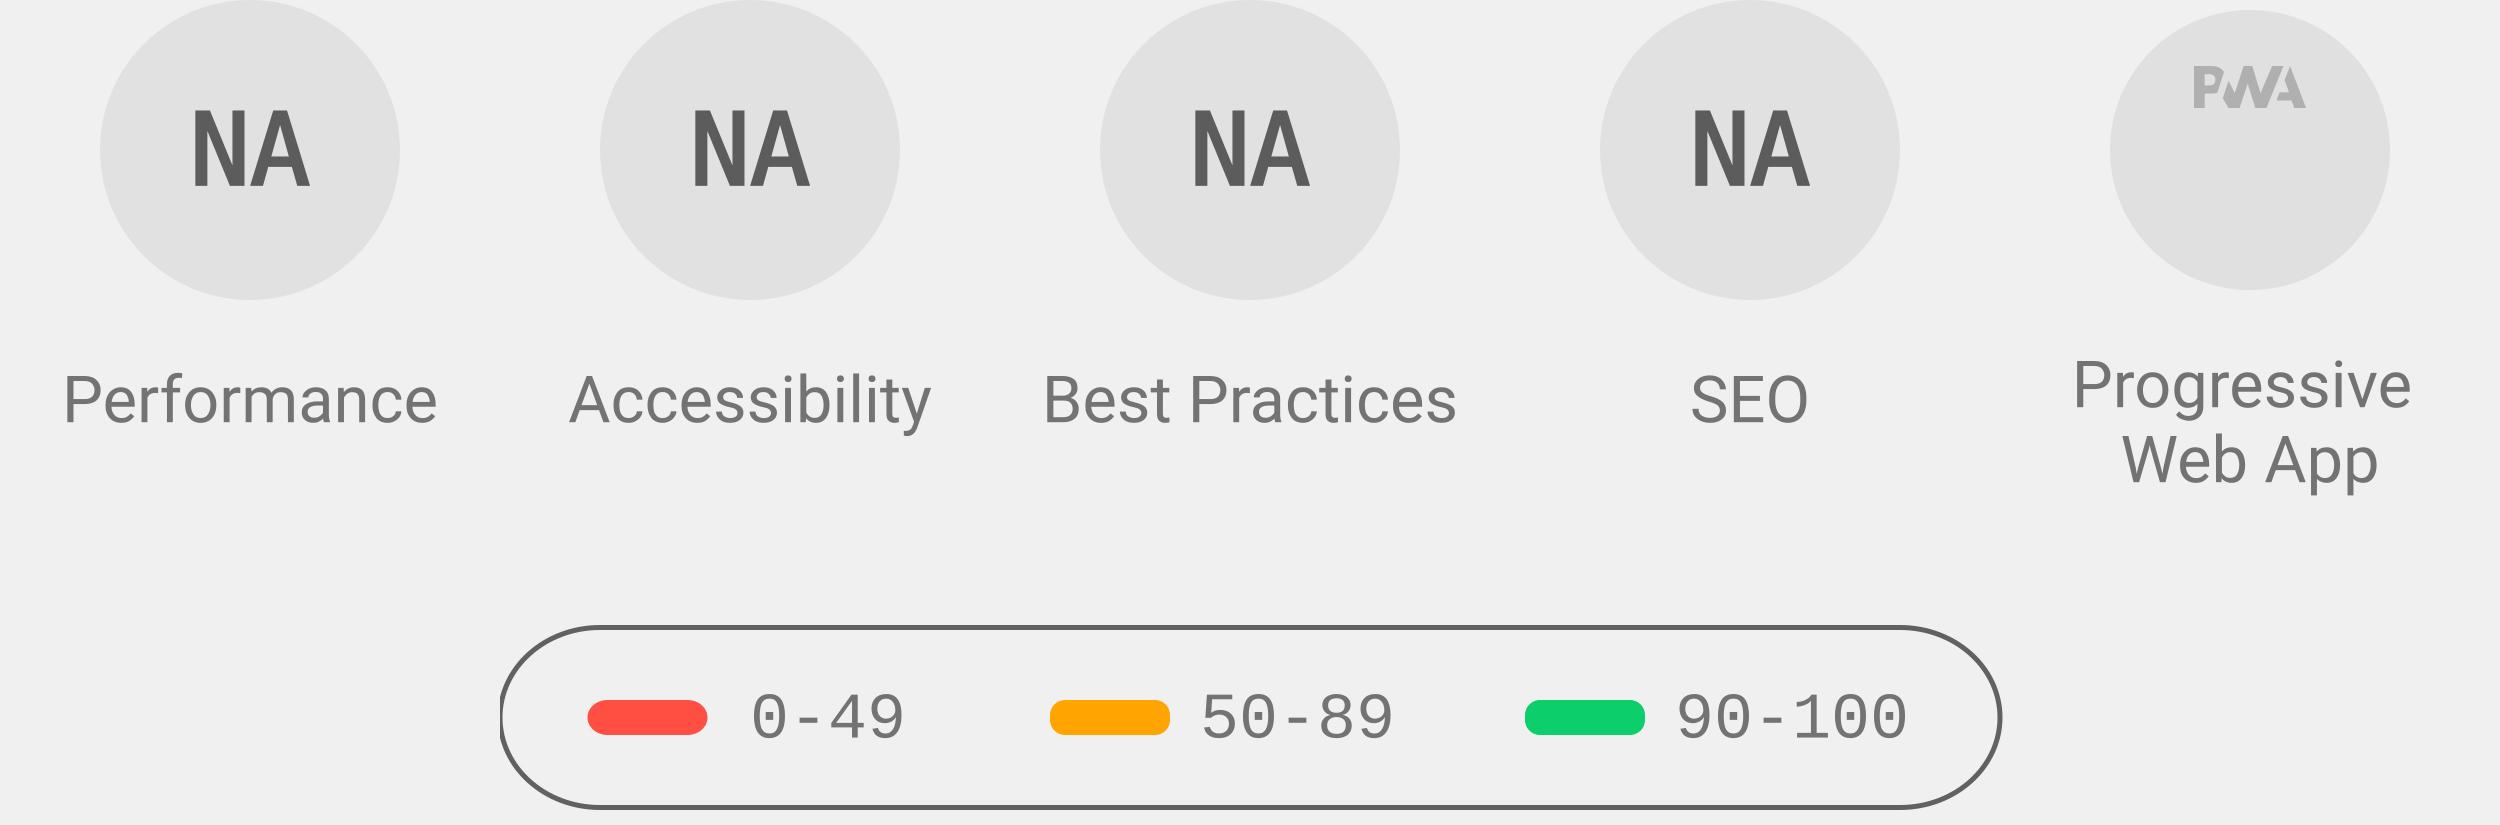
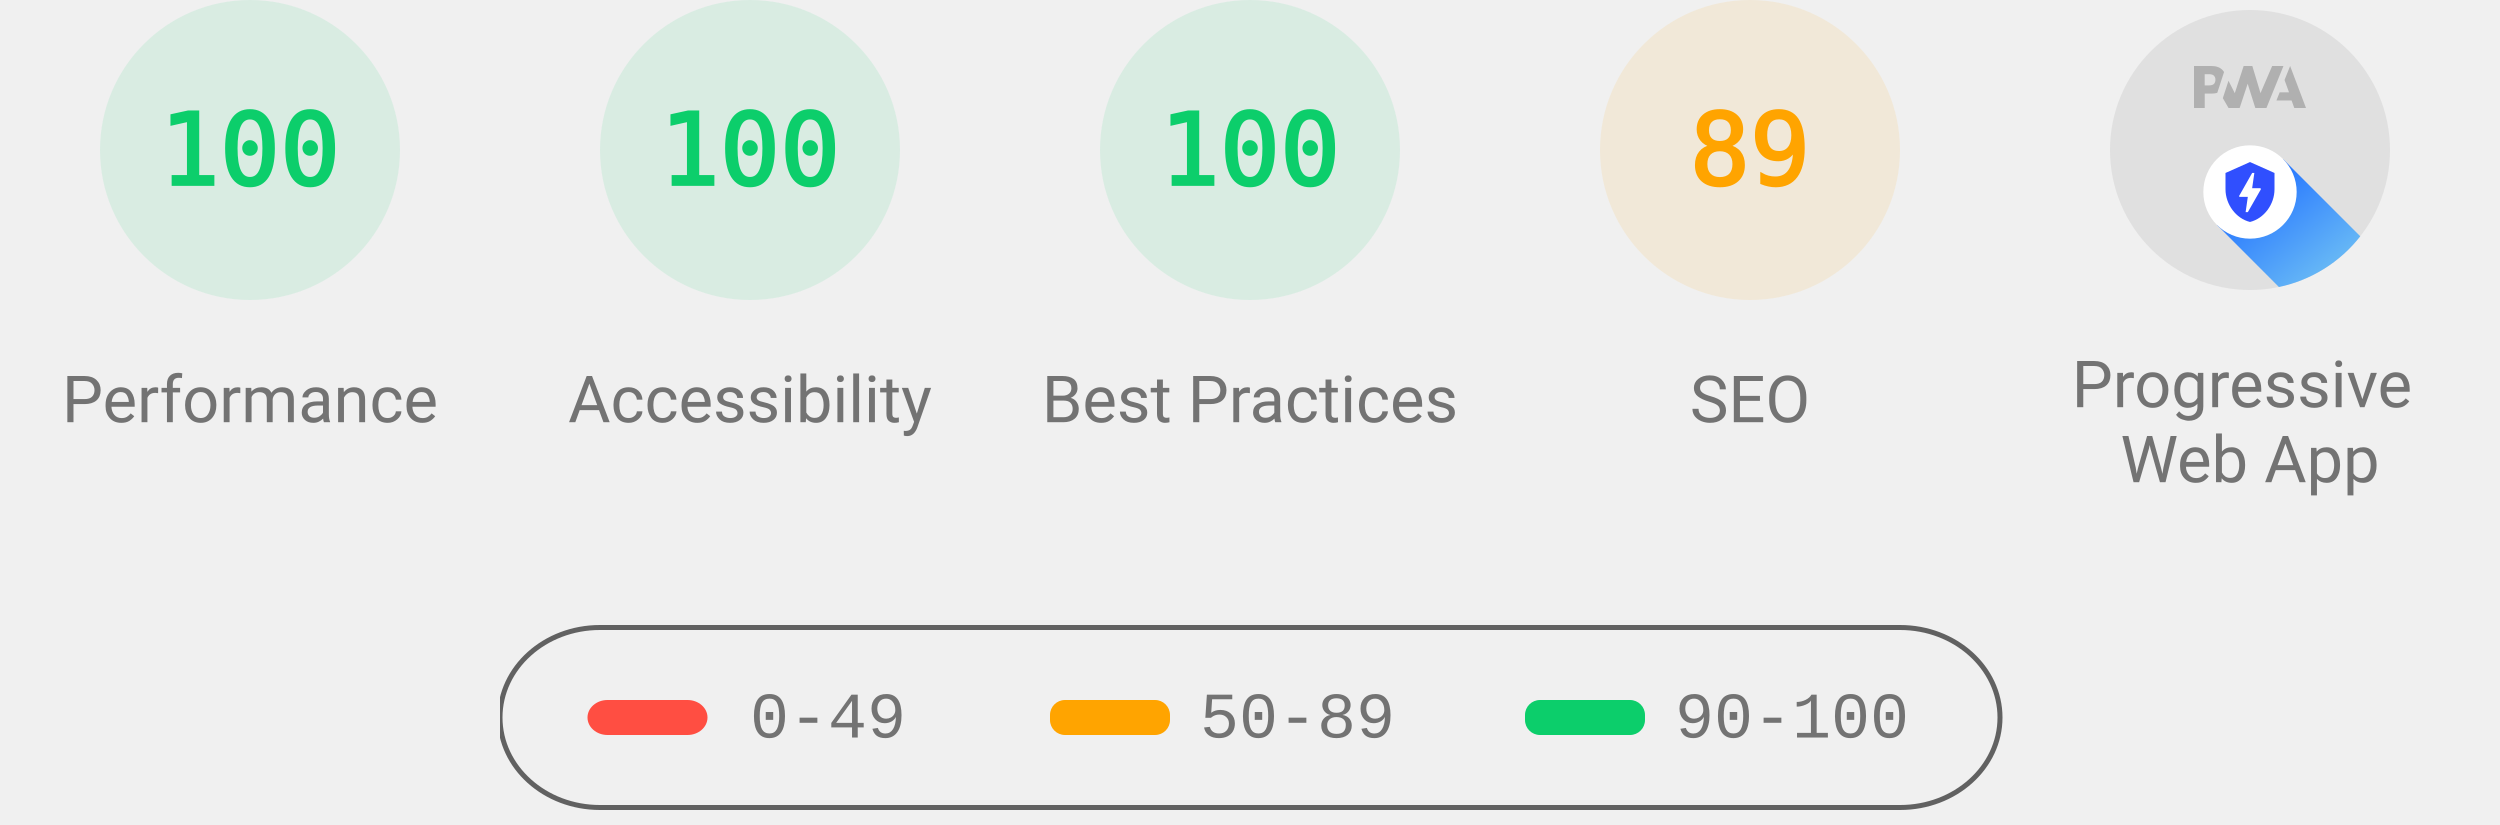
<svg xmlns="http://www.w3.org/2000/svg" class="theme--agnostic" fill="none" width="1000" height="330">
  <style>
			.gauge-base {
				opacity: 0.1
			}

			.gauge-arc {
				fill: none;
				animation-delay: 250ms;
				stroke-linecap: round;
				transform: rotate(-90deg);
				transform-origin: 100px 60px;
				animation: load-gauge 1s ease forwards
			}

			.guage-text {
				font-size: 40px;
				font-family: monospace;
				text-align: center
			}

			.guage-red {
				color: #ff4e42;
				fill: #ff4e42;
				stroke: #ff4e42
			}
			.guage-orange {
				color: #ffa400;
				fill: #ffa400;
				stroke: #ffa400
			}
			.guage-green {
				color: #0cce6b;
				fill: #0cce6b;
				stroke: #0cce6b
			}
			.theme--agnostic .guage-undefined {
				color: #5c5c5c;
				fill: #5c5c5c;
				stroke: #5c5c5c
			}
			.theme--light .guage-undefined {
				color: #1e1e1e;
				fill: #1e1e1e;
				stroke: #1e1e1e
			}
			.theme--dark .guage-undefined {
				color: #f5f5f5;
				fill: #f5f5f5;
				stroke: #f5f5f5
			}

			.guage-title {
				stroke: none;
				font-size: 26px;
				line-height: 26px;
				font-family: Roboto, Halvetica, Arial, sans-serif
			}
			.metric.guage-title {
				font-family: 'Courier New', Courier, monospace
			}
			.theme--agnostic .guage-title {
				color: #737373;
				fill: #737373
			}
			.theme--light .guage-title {
				color: #212121;
				fill: #212121
			}
			.theme--dark .guage-title {
				color: #f5f5f5;
				fill: #f5f5f5
			}

			@keyframes load-gauge {
				from {
					stroke-dasharray: 0 352.858
				}
			}
			.lh-gauge--pwa__disc {
				fill: #e0e0e0
			}
			.lh-gauge--pwa__logo {
				position: relative;
				fill: #b0b0b0
			}
			.lh-gauge--pwa__invisible {
				display: none
			}
			.lh-gauge--pwa__visible {
				display: inline
			}
			.guage-invisible {
				display: none
			}
			.lh-gauge--pwa__logo--primary-color {
				fill: #304ffe
			}
			.theme--agnostic .lh-gauge--pwa__logo--secondary-color {
				fill: #787878
			}
			.theme--light .lh-gauge--pwa__logo--secondary-color {
				fill: #3d3d3d
			}
			.theme--dark .lh-gauge--pwa__logo--secondary-color {
				fill: #d8b6b6
			}
			.theme--light #svg_2 {
				stroke: #00000022
			}
			.theme--agnostic #svg_2 {
				stroke: #616161
			}
			.theme--light #svg_2 {
				stroke: #00000022
			}
			.theme--dark #svg_2 {
				stroke: #f5f5f566
			}
		</style>
-   <svg class="guage-div guage-perf guage-undefined" viewBox="0 0 200 200" width="200" height="200" x="0" y="0">
+   <svg class="guage-div guage-perf guage-green" viewBox="0 0 200 200" width="200" height="200" x="0" y="0">
    <circle class="gauge-base" r="56" cx="100" cy="60" stroke-width="8" />
    <circle class="gauge-arc guage-arc-1" r="56" cx="100" cy="60" stroke-width="8" style="stroke-dasharray: 351.858, 351.858;" />
-     <text class="guage-text" x="100px" y="60px" alignment-baseline="central" dominant-baseline="central" text-anchor="middle">NA</text>
+     <text class="guage-text" x="100px" y="60px" alignment-baseline="central" dominant-baseline="central" text-anchor="middle">100</text>
    <text class="guage-title" x="100px" y="160px" alignment-baseline="central" dominant-baseline="central" text-anchor="middle">Performance</text>
-   </svg>,<svg class="guage-div guage-perf guage-undefined" viewBox="0 0 200 200" width="200" height="200" x="200" y="0">
+   </svg>,<svg class="guage-div guage-perf guage-green" viewBox="0 0 200 200" width="200" height="200" x="200" y="0">
    <circle class="gauge-base" r="56" cx="100" cy="60" stroke-width="8" />
    <circle class="gauge-arc guage-arc-1" r="56" cx="100" cy="60" stroke-width="8" style="stroke-dasharray: 351.858, 351.858;" />
-     <text class="guage-text" x="100px" y="60px" alignment-baseline="central" dominant-baseline="central" text-anchor="middle">NA</text>
+     <text class="guage-text" x="100px" y="60px" alignment-baseline="central" dominant-baseline="central" text-anchor="middle">100</text>
    <text class="guage-title" x="100px" y="160px" alignment-baseline="central" dominant-baseline="central" text-anchor="middle">Accessibility</text>
-   </svg>,<svg class="guage-div guage-perf guage-undefined" viewBox="0 0 200 200" width="200" height="200" x="400" y="0">
+   </svg>,<svg class="guage-div guage-perf guage-green" viewBox="0 0 200 200" width="200" height="200" x="400" y="0">
    <circle class="gauge-base" r="56" cx="100" cy="60" stroke-width="8" />
    <circle class="gauge-arc guage-arc-1" r="56" cx="100" cy="60" stroke-width="8" style="stroke-dasharray: 351.858, 351.858;" />
-     <text class="guage-text" x="100px" y="60px" alignment-baseline="central" dominant-baseline="central" text-anchor="middle">NA</text>
+     <text class="guage-text" x="100px" y="60px" alignment-baseline="central" dominant-baseline="central" text-anchor="middle">100</text>
    <text class="guage-title" x="100px" y="160px" alignment-baseline="central" dominant-baseline="central" text-anchor="middle">Best Practices</text>
-   </svg>,<svg class="guage-div guage-perf guage-undefined" viewBox="0 0 200 200" width="200" height="200" x="600" y="0">
-     <circle class="gauge-base" r="56" cx="100" cy="60" stroke-width="8" />
-     <circle class="gauge-arc guage-arc-1" r="56" cx="100" cy="60" stroke-width="8" style="stroke-dasharray: 351.858, 351.858;" />
-     <text class="guage-text" x="100px" y="60px" alignment-baseline="central" dominant-baseline="central" text-anchor="middle">NA</text>
+   </svg>,<svg class="guage-div guage-perf guage-orange" viewBox="0 0 200 200" width="200" height="200" x="600" y="0">
+     <circle class="gauge-base" r="56" cx="100" cy="60" stroke-width="8" />
+     <circle class="gauge-arc guage-arc-1" r="56" cx="100" cy="60" stroke-width="8" style="stroke-dasharray: 313.154, 351.858;" />
+     <text class="guage-text" x="100px" y="60px" alignment-baseline="central" dominant-baseline="central" text-anchor="middle">89</text>
    <text class="guage-title" x="100px" y="160px" alignment-baseline="central" dominant-baseline="central" text-anchor="middle">SEO</text>
  </svg>,<svg class="guage-div guage-pwa" viewBox="0 0 200 200" width="200" height="200" x="800" y="0">
    <svg viewBox="0 0 60 60" width="112" height="112" x="44" y="4">
      <defs>
        <linearGradient id="lh-gauge--pwa__check-circle__gradient-0" x1="50%" y1="0%" x2="50%" y2="100%">
          <stop stop-color="#00C852" offset="0%" />
          <stop stop-color="#009688" offset="100%" />
        </linearGradient>
        <linearGradient id="lh-gauge--pwa__installable__shadow-gradient-0" x1="76.056%" x2="24.111%" y1="82.995%" y2="24.735%">
          <stop stop-color="#A5D6A7" offset="0%" />
          <stop stop-color="#80CBC4" offset="100%" />
        </linearGradient>
        <linearGradient id="lh-gauge--pwa__fast-reliable__shadow-gradient-0" x1="76.056%" y1="82.995%" x2="25.678%" y2="26.493%">
          <stop stop-color="#64B5F6" offset="0%" />
          <stop stop-color="#2979FF" offset="100%" />
        </linearGradient>
        <g id="lh-gauge--pwa__fast-reliable-badge-0">
          <circle fill="#FFFFFF" cx="10" cy="10" r="10" />
          <path fill="#304FFE" d="M10 3.58l5.25 2.34v3.5c0 3.23-2.24 6.26-5.25 7-3.01-.74-5.25-3.77-5.25-7v-3.5L10 3.58zm-.47 10.74l2.76-4.83.03-.07c.04-.08 0-.24-.22-.24h-1.64l.47-3.26h-.47l-2.7 4.77c-.02.01.05-.1-.04.05-.09.16-.1.31.18.31h1.63l-.47 3.27h.47z" />
        </g>
        <g id="lh-gauge--pwa__installable-badge-0">
          <circle fill="#FFFFFF" cx="10" cy="10" r="10" />
          <path fill="#009688" d="M10 4.167A5.835 5.835 0 0 0 4.167 10 5.835 5.835 0 0 0 10 15.833 5.835 5.835 0 0 0 15.833 10 5.835 5.835 0 0 0 10 4.167zm2.917 6.416h-2.334v2.334H9.417v-2.334H7.083V9.417h2.334V7.083h1.166v2.334h2.334v1.166z" />
        </g>
      </defs>
      <g stroke="none" fill-rule="nonzero">
        <circle class="lh-gauge--pwa__disc" cx="30" cy="30" r="30" />
        <g class="lh-gauge--pwa__logo">
          <path d="M35.66 19.39l.7-1.75h2L37.4 15 38.6 12l3.4 9h-2.51l-.58-1.61z" />
          <path d="M33.52 21l3.65-9h-2.42l-2.5 5.82L30.5 12h-1.86l-1.9 5.82-1.35-2.65-1.21 3.72L25.4 21h2.38l1.72-5.2 1.64 5.2z" />
          <path fill-rule="nonzero" d="M20.3 17.91h1.48c.45 0 .85-.05 1.2-.15l.39-1.18 1.07-3.3a2.64 2.64 0 0 0-.28-.37c-.55-.6-1.36-.91-2.42-.91H18v9h2.3V17.9zm1.96-3.84c.22.22.33.5.33.87 0 .36-.1.65-.29.87-.2.23-.59.35-1.15.35h-.86v-2.41h.87c.52 0 .89.1 1.1.32z" />
        </g>
        <rect class="lh-gauge--pwa__component lh-gauge--pwa__na-line lh-gauge--pwa__invisible" fill="#FFFFFF" x="20" y="32" width="20" height="4" rx="2" />
-         <g class="lh-gauge--pwa__component lh-gauge--pwa__fast-reliable-badge lh-gauge--pwa__invisible" transform="translate(20, 29)">
+         <g class="lh-gauge--pwa__component lh-gauge--pwa__fast-reliable-badge lh-gauge--pwa__visible" transform="translate(20, 29)">
          <path fill="url(#lh-gauge--pwa__fast-reliable__shadow-gradient-0)" d="M33.63 19.49A30 30 0 0 1 16.2 30.36L3 17.14 17.14 3l16.49 16.49z" />
          <use href="#lh-gauge--pwa__fast-reliable-badge-0" />
        </g>
        <g class="lh-gauge--pwa__component lh-gauge--pwa__installable-badge lh-gauge--pwa__invisible" transform="translate(20, 29)">
          <path fill="url(#lh-gauge--pwa__installable__shadow-gradient-0)" d="M33.629 19.487c-4.272 5.453-10.391 9.39-17.415 10.869L3 17.142 17.142 3 33.63 19.487z" />
          <use href="#lh-gauge--pwa__installable-badge-0" />
        </g>
        <g class="lh-gauge--pwa__component lh-gauge--pwa__fast-reliable-installable-badges lh-gauge--pwa__invisible">
          <g transform="translate(8, 29)">
            <path fill="url(#lh-gauge--pwa__fast-reliable__shadow-gradient-0)" d="M16.321 30.463L3 17.143 17.142 3l22.365 22.365A29.864 29.864 0 0 1 22 31c-1.942 0-3.84-.184-5.679-.537z" />
            <use href="#lh-gauge--pwa__fast-reliable-badge-0" />
          </g>
          <g transform="translate(32, 29)">
            <path fill="url(#lh-gauge--pwa__installable__shadow-gradient-0)" d="M25.982 11.84a30.107 30.107 0 0 1-13.08 15.203L3 17.143 17.142 3l8.84 8.84z" />
            <use href="#lh-gauge--pwa__installable-badge-0" />
          </g>
        </g>
        <g class="lh-gauge--pwa__component lh-gauge--pwa__check-circle lh-gauge--pwa__invisible" transform="translate(18, 28)">
          <circle fill="#FFFFFF" cx="12" cy="12" r="12" />
          <path fill="url(#lh-gauge--pwa__check-circle__gradient-0)" d="M12 2a10 10 0 1 0 0 20 10 10 0 0 0 0-20zm-2 15l-5-5 1.41-1.41L10 14.17l7.59-7.59L19 8l-9 9z" />
        </g>
      </g>
    </svg>
    <text class="guage-title" y="160px" alignment-baseline="central" dominant-baseline="central" text-anchor="middle">
      <tspan x="100px" dy="-6px">Progressive</tspan>
      <tspan x="100px" dy="30px">Web App</tspan>
    </text>
  </svg>
  <svg width="604" height="76" x="200" y="250">
    <g>
      <rect fill="none" id="canvas_background" height="80" width="604" y="-1" x="-1" />
      <g display="none" overflow="visible" y="0" x="0" height="100%" width="100%" id="canvasGrid">
        <rect fill="url(#gridpattern)" stroke-width="0" y="0" x="0" height="100%" width="100%" />
      </g>
    </g>
    <g>
      <rect fill-opacity="0" stroke-width="2" rx="40" id="svg_2" height="72" width="600" y="1" x="0" fill="#000000" />
      <rect stroke="#000" rx="8" id="svg_3" height="14" width="48" y="30" x="35" stroke-opacity="null" stroke-width="0" fill="#ff4e42" />
      <rect stroke="#000" rx="6" id="svg_4" height="14" width="48" y="30" x="220" stroke-opacity="null" stroke-width="0" fill="#ffa400" />
      <rect stroke="#000" rx="6" id="svg_5" height="14" width="48" y="30" x="410" stroke-opacity="null" stroke-width="0" fill="#0cce6b" />
      <text class="metric guage-title" xml:space="preserve" text-anchor="start" font-size="26" id="svg_6" y="45" x="100" stroke-opacity="null" stroke-width="0" stroke="#000">0-49</text>
      <text class="metric guage-title" xml:space="preserve" text-anchor="start" font-size="26" id="svg_7" y="45" x="280" stroke-opacity="null" stroke-width="0" stroke="#000">50-89</text>
      <text class="metric guage-title" xml:space="preserve" text-anchor="start" font-size="26" id="svg_8" y="45" x="470" stroke-opacity="null" stroke-width="0" stroke="#000">90-100</text>
    </g>
  </svg>
</svg>
